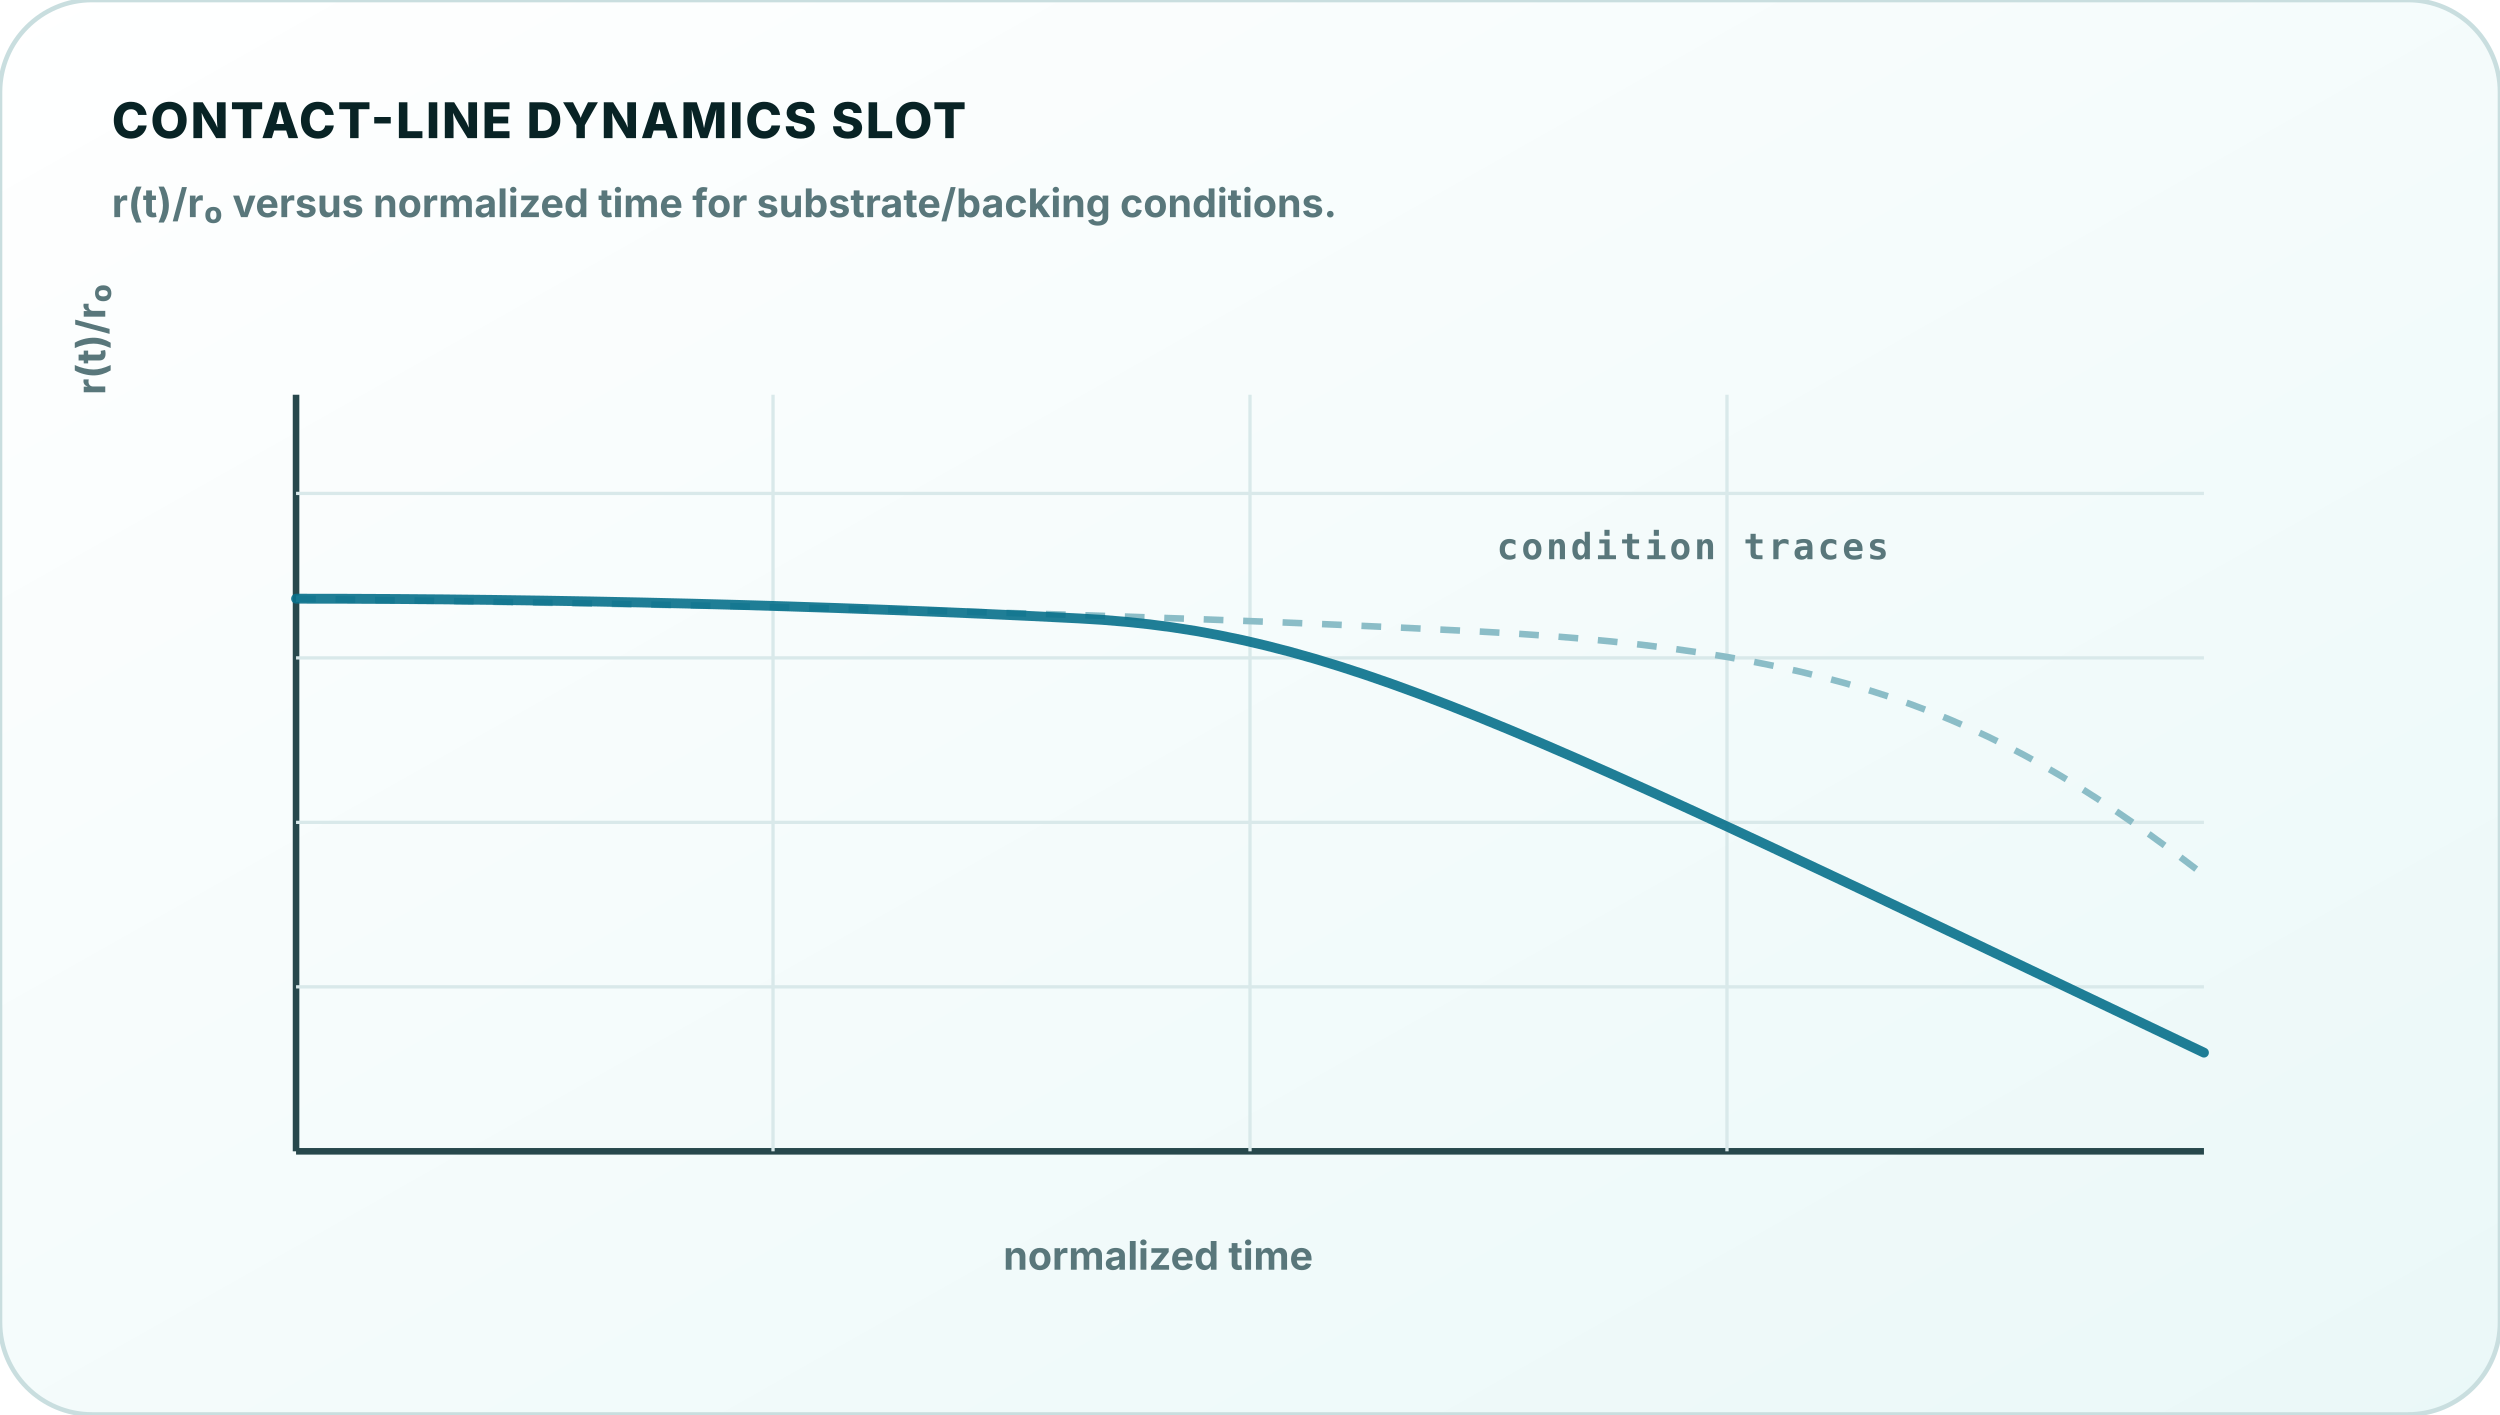
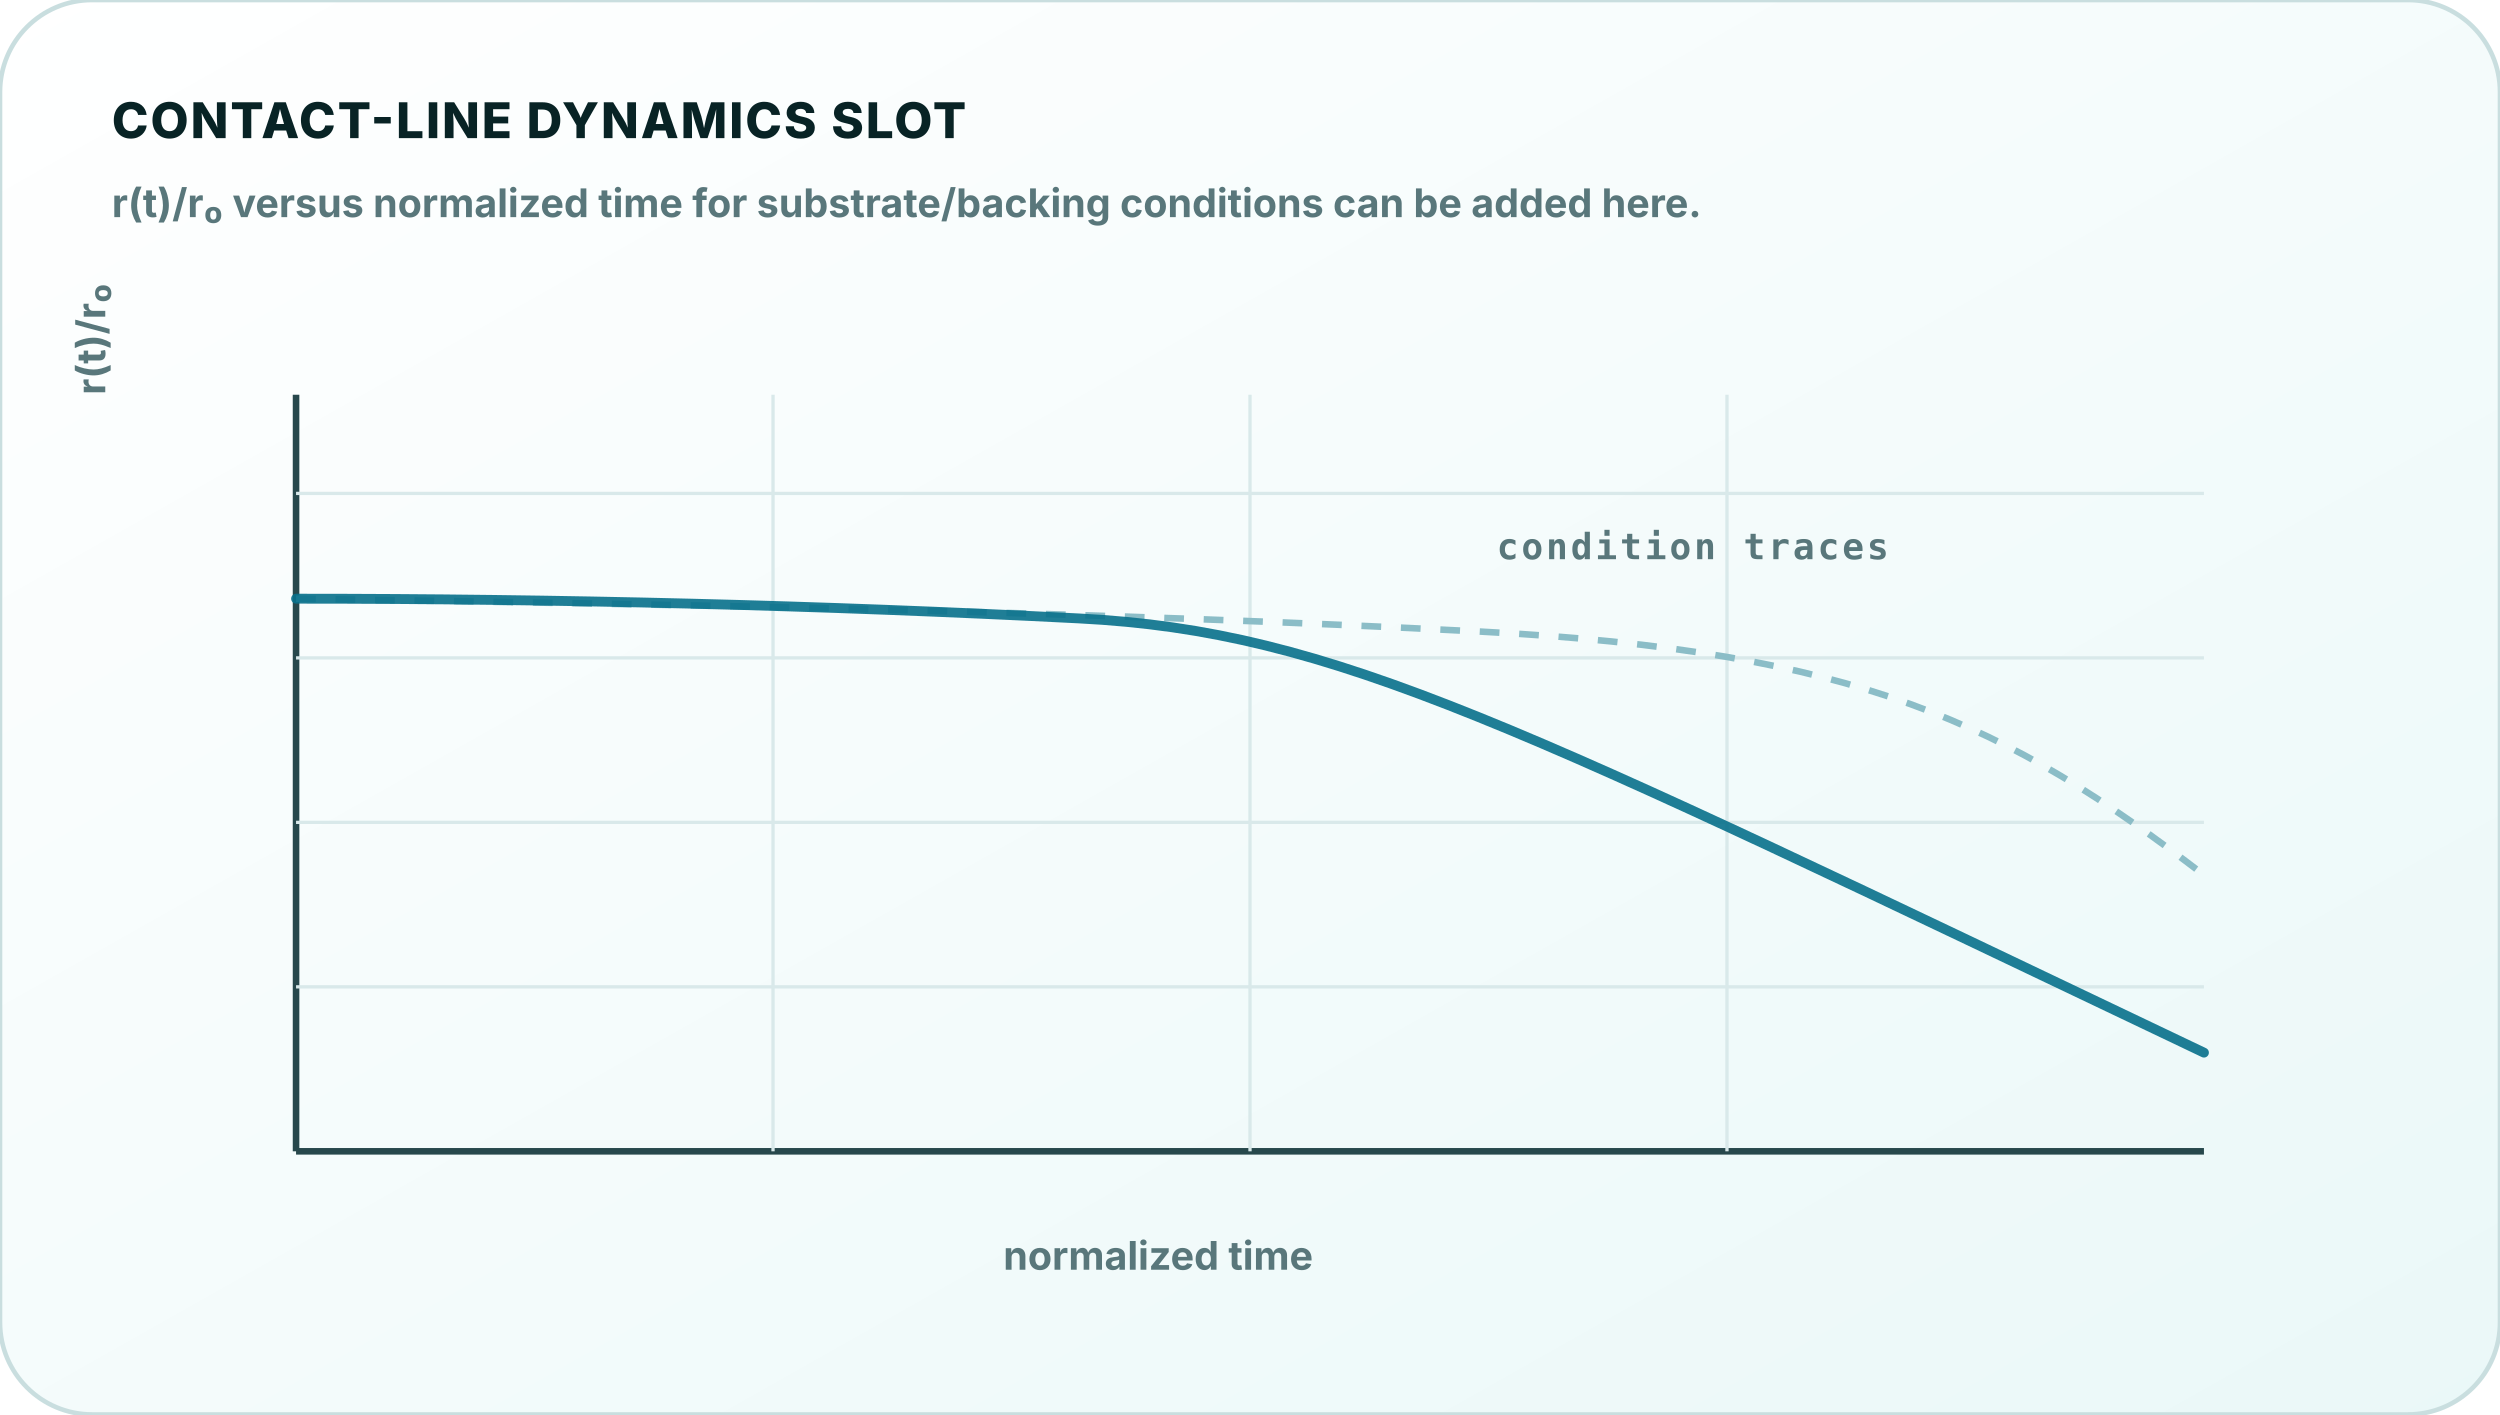
<svg xmlns="http://www.w3.org/2000/svg" viewBox="0 0 760 430" role="img" aria-labelledby="title desc">
  <defs>
    <linearGradient id="bg" x1="0" y1="0" x2="1" y2="1">
      <stop offset="0" stop-color="#ffffff" />
      <stop offset="1" stop-color="#eaf8f8" />
    </linearGradient>
    <style>
    .card{fill:url(#bg);stroke:#c9dedf;stroke-width:1.4}.ink{fill:#082325}.muted{fill:#59777b}.teal{fill:#08708b}.line{stroke:#08708b;stroke-width:3;fill:none;stroke-linecap:round;stroke-linejoin:round}.grid{stroke:#d9e9ea;stroke-width:1}.dash{stroke:#8bbdc7;stroke-width:2;stroke-dasharray:6 6;fill:none}.label{font-family:Inter,Arial,sans-serif;font-weight:800;font-size:15px;letter-spacing:.04em}.small{font-family:Inter,Arial,sans-serif;font-weight:650;font-size:12px}.mono{font-family:ui-monospace,SFMono-Regular,Consolas,monospace;font-weight:760;font-size:11px;letter-spacing:.08em}
  </style>
  </defs>
  <rect width="760" height="430" rx="28" class="card" />
  <text x="34" y="42" class="label ink">CONTACT-LINE DYNAMICS SLOT</text>
-   <text x="34" y="66" class="small muted">r(t)/r₀ versus normalized time for substrate/backing conditions.</text>
+   <text x="34" y="66" class="small muted">r(t)/r₀ versus normalized time for substrate/backing conditions can be added here.</text>
  <g transform="translate(90 100)">
    <line x1="0" y1="250" x2="580" y2="250" stroke="#27484c" stroke-width="2" />
    <line x1="0" y1="250" x2="0" y2="20" stroke="#27484c" stroke-width="2" />
    <g class="grid">
      <line x1="0" y1="200" x2="580" y2="200" />
      <line x1="0" y1="150" x2="580" y2="150" />
      <line x1="0" y1="100" x2="580" y2="100" />
      <line x1="0" y1="50" x2="580" y2="50" />
      <line x1="145" y1="20" x2="145" y2="250" />
      <line x1="290" y1="20" x2="290" y2="250" />
      <line x1="435" y1="20" x2="435" y2="250" />
    </g>
    <path class="dash" d="M0 82 C130 84 245 86 360 92 S520 120 580 166" />
    <path class="line" d="M0 82 C80 82 160 84 238 88 S370 120 580 220" opacity=".9" />
    <text x="215" y="286" class="small muted">normalized time</text>
    <text x="-58" y="20" class="small muted" transform="rotate(-90 -58 20)">r(t)/r₀</text>
    <text x="365" y="70" class="mono muted">condition traces</text>
  </g>
</svg>
